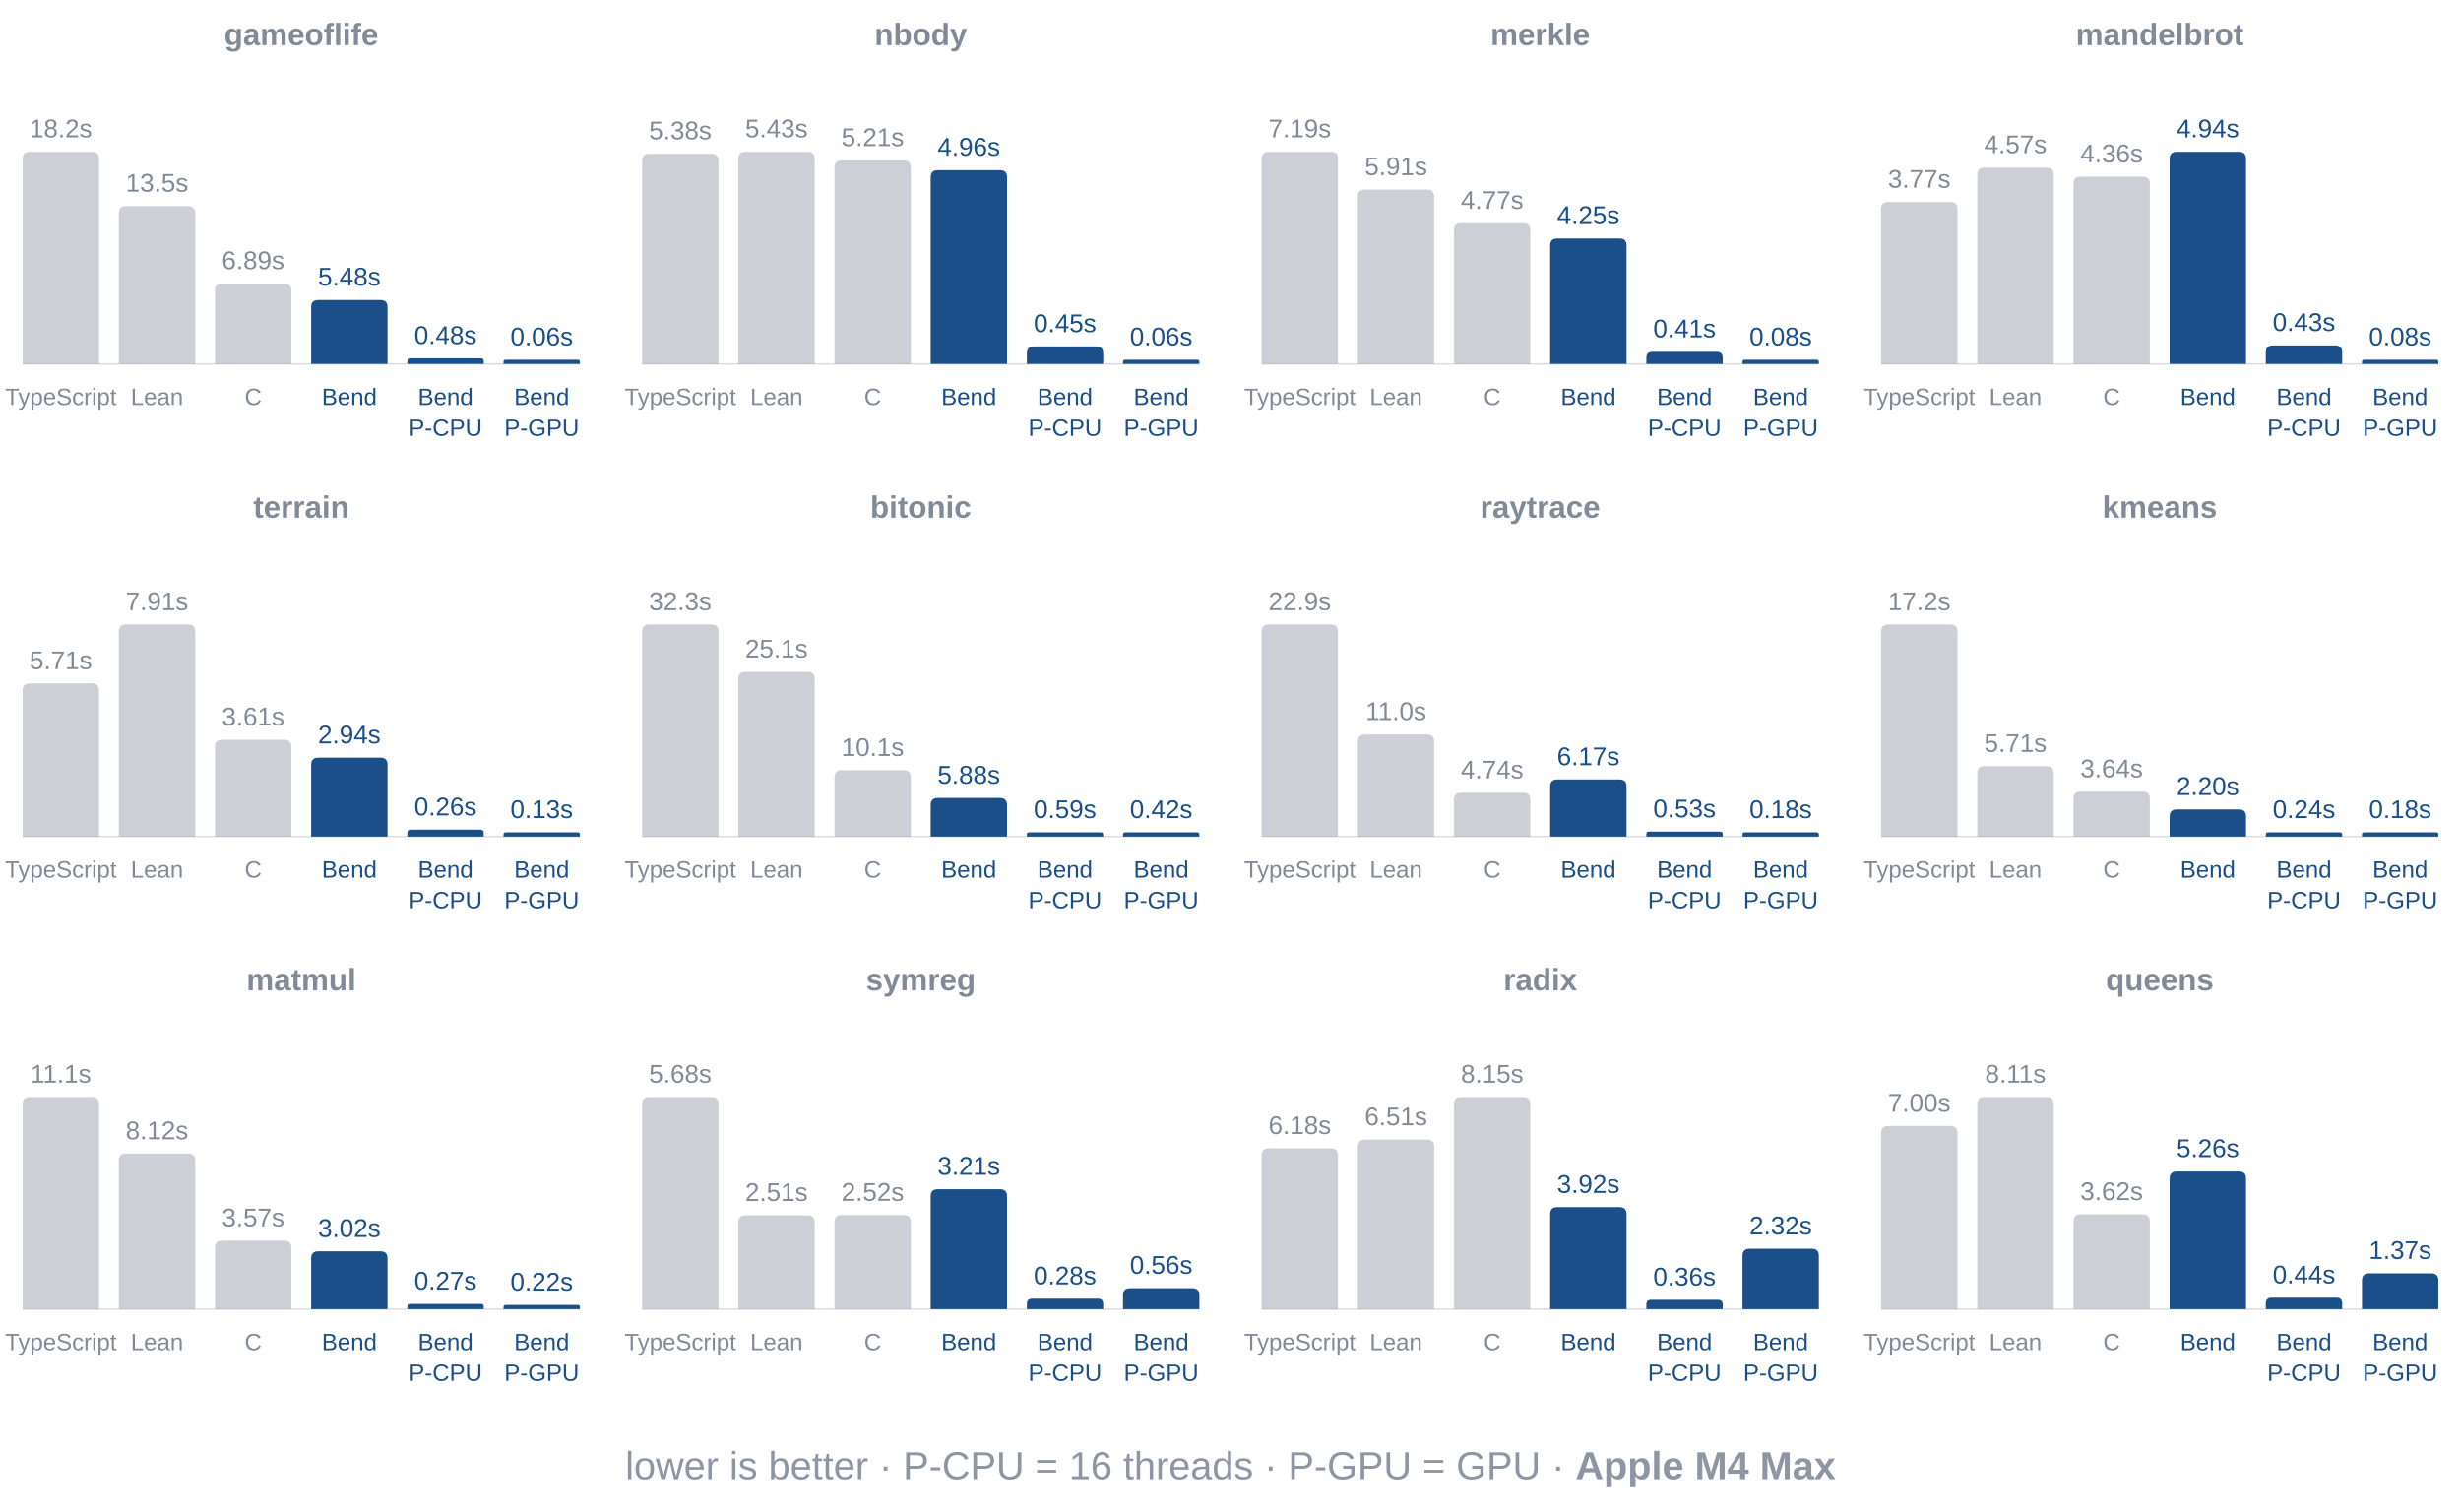
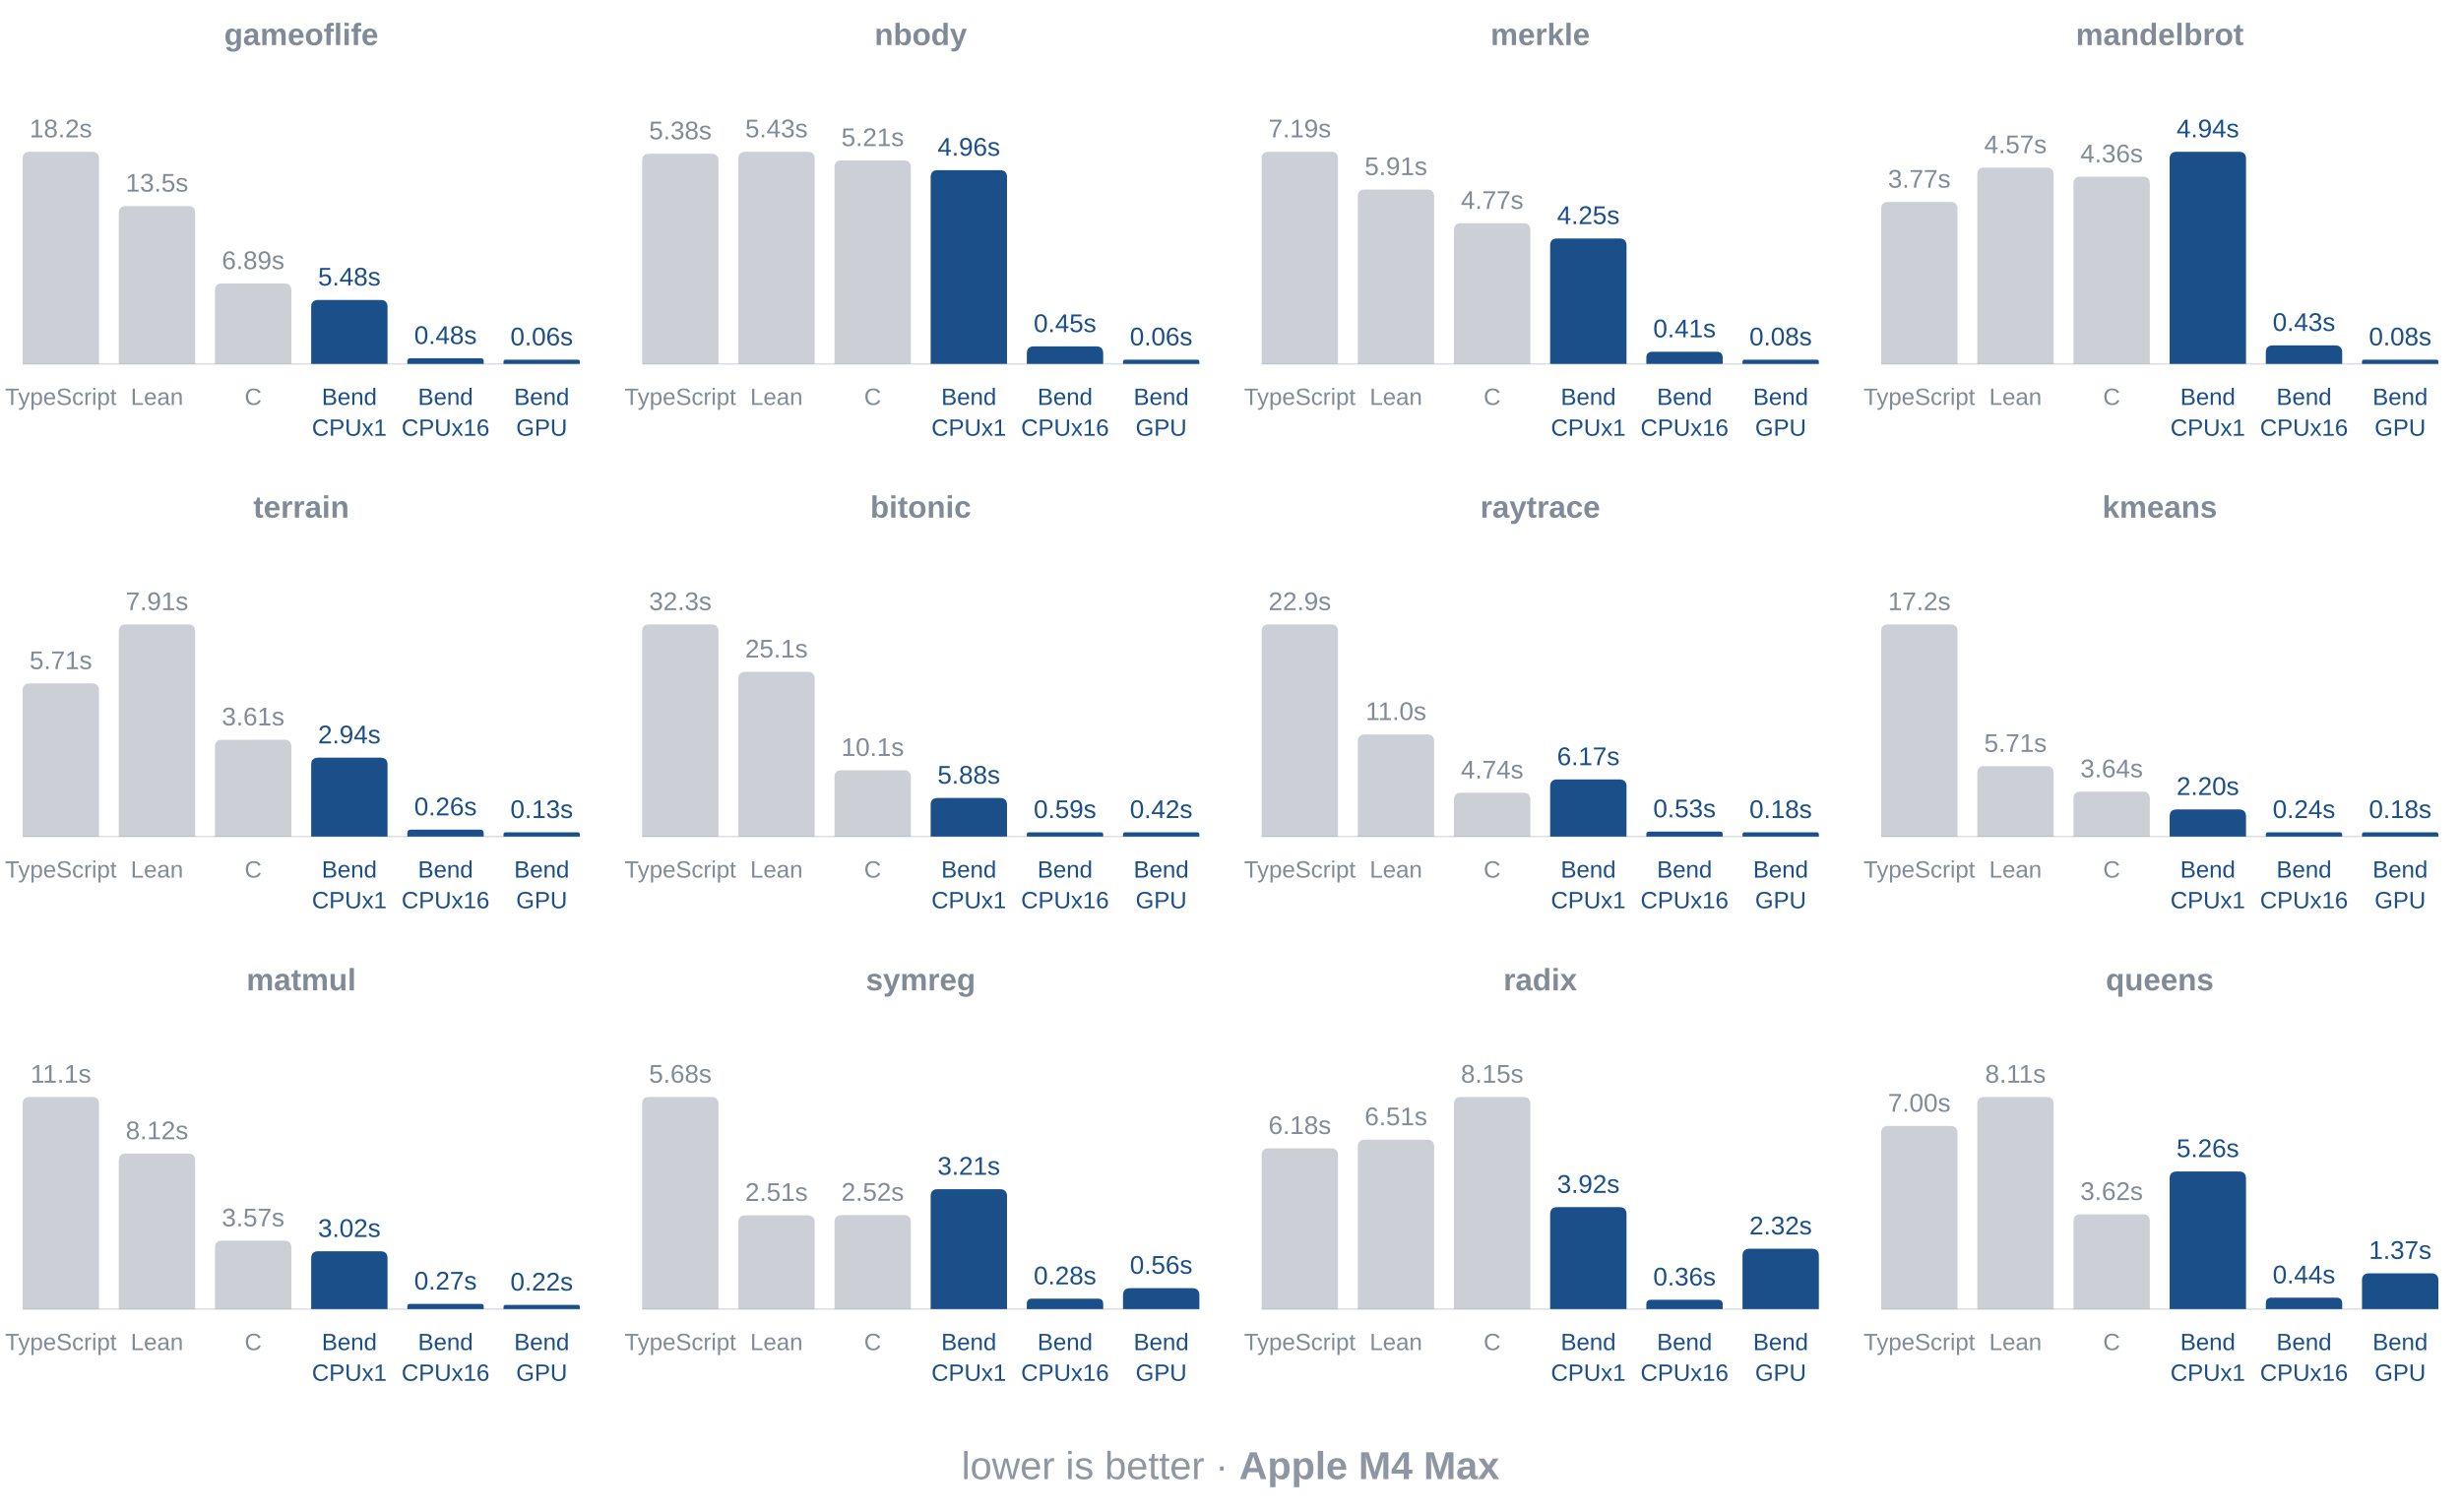
<svg xmlns="http://www.w3.org/2000/svg" width="1740" height="1069" viewBox="0 0 1740 1069">
  <style>
  text { font-family: -apple-system, 'Helvetica Neue', Arial, sans-serif; fill: #818b98; }
  .title { font-size: 21.8px; font-weight: 600; }
  .value { font-size: 18.1px; }
  .name  { font-size: 16.7px; }
  .note  { font-size: 27.6px; opacity: 0.9; }
</style>
  <text x="213" y="31.9" text-anchor="middle" class="title">gameoflife</text>
  <line x1="16" y1="257.3" x2="410" y2="257.3" stroke="#818b98" stroke-opacity="0.3" />
  <path d="M 16 257.3 L 16 112.3 Q 16 107.3 21 107.3 L 65 107.3 Q 70 107.3 70 112.3 L 70 257.3 Z" fill="#818b98" fill-opacity="0.4" />
  <text x="43" y="97.1" text-anchor="middle" class="value">18.2s</text>
  <text x="43" y="286.3" text-anchor="middle" class="name">TypeScript</text>
  <path d="M 84 257.3 L 84 150.7 Q 84 145.7 89 145.7 L 133 145.7 Q 138 145.7 138 150.7 L 138 257.3 Z" fill="#818b98" fill-opacity="0.4" />
  <text x="111" y="135.5" text-anchor="middle" class="value">13.5s</text>
  <text x="111" y="286.3" text-anchor="middle" class="name">Lean</text>
  <path d="M 152 257.3 L 152 205.4 Q 152 200.4 157 200.4 L 201 200.4 Q 206 200.4 206 205.4 L 206 257.3 Z" fill="#818b98" fill-opacity="0.4" />
  <text x="179" y="190.3" text-anchor="middle" class="value">6.89s</text>
  <text x="179" y="286.3" text-anchor="middle" class="name">C</text>
  <path d="M 220 257.3 L 220 217.1 Q 220 212.1 225 212.1 L 269 212.1 Q 274 212.1 274 217.1 L 274 257.3 Z" fill="#1a4f8a" />
  <text x="247" y="201.9" text-anchor="middle" class="value" style="fill: #1a4f8a">5.48s</text>
  <text x="247" y="286.3" text-anchor="middle" class="name" style="fill: #1a4f8a">Bend</text>
+   <text x="247" y="308.1" text-anchor="middle" class="name" style="fill: #1a4f8a">CPUx1</text>
  <path d="M 288 257.3 L 288 255.3 Q 288 253.3 290 253.3 L 340 253.3 Q 342 253.3 342 255.3 L 342 257.3 Z" fill="#1a4f8a" />
  <text x="315" y="243.2" text-anchor="middle" class="value" style="fill: #1a4f8a">0.48s</text>
  <text x="315" y="286.3" text-anchor="middle" class="name" style="fill: #1a4f8a">Bend</text>
-   <text x="315" y="308.1" text-anchor="middle" class="name" style="fill: #1a4f8a">P-CPU</text>
+   <text x="315" y="308.1" text-anchor="middle" class="name" style="fill: #1a4f8a">CPUx16</text>
  <path d="M 356 257.3 L 356 255.8 Q 356 254.3 357.5 254.3 L 408.5 254.3 Q 410 254.3 410 255.8 L 410 257.3 Z" fill="#1a4f8a" />
  <text x="383" y="244.2" text-anchor="middle" class="value" style="fill: #1a4f8a">0.06s</text>
  <text x="383" y="286.3" text-anchor="middle" class="name" style="fill: #1a4f8a">Bend</text>
-   <text x="383" y="308.1" text-anchor="middle" class="name" style="fill: #1a4f8a">P-GPU</text>
+   <text x="383" y="308.1" text-anchor="middle" class="name" style="fill: #1a4f8a">GPU</text>
  <text x="651" y="31.9" text-anchor="middle" class="title">nbody</text>
  <line x1="454" y1="257.3" x2="848" y2="257.3" stroke="#818b98" stroke-opacity="0.3" />
  <path d="M 454 257.3 L 454 113.7 Q 454 108.7 459 108.7 L 503 108.7 Q 508 108.7 508 113.7 L 508 257.3 Z" fill="#818b98" fill-opacity="0.4" />
  <text x="481" y="98.5" text-anchor="middle" class="value">5.38s</text>
  <text x="481" y="286.3" text-anchor="middle" class="name">TypeScript</text>
  <path d="M 522 257.3 L 522 112.3 Q 522 107.3 527 107.3 L 571 107.3 Q 576 107.3 576 112.3 L 576 257.3 Z" fill="#818b98" fill-opacity="0.4" />
  <text x="549" y="97.1" text-anchor="middle" class="value">5.43s</text>
  <text x="549" y="286.3" text-anchor="middle" class="name">Lean</text>
  <path d="M 590 257.3 L 590 118.4 Q 590 113.4 595 113.4 L 639 113.4 Q 644 113.4 644 118.4 L 644 257.3 Z" fill="#818b98" fill-opacity="0.4" />
  <text x="617" y="103.3" text-anchor="middle" class="value">5.21s</text>
  <text x="617" y="286.3" text-anchor="middle" class="name">C</text>
  <path d="M 658 257.3 L 658 125.3 Q 658 120.3 663 120.3 L 707 120.3 Q 712 120.3 712 125.3 L 712 257.3 Z" fill="#1a4f8a" />
  <text x="685" y="110.1" text-anchor="middle" class="value" style="fill: #1a4f8a">4.96s</text>
  <text x="685" y="286.3" text-anchor="middle" class="name" style="fill: #1a4f8a">Bend</text>
+   <text x="685" y="308.1" text-anchor="middle" class="name" style="fill: #1a4f8a">CPUx1</text>
  <path d="M 726 257.3 L 726 249.9 Q 726 244.9 731 244.9 L 775 244.9 Q 780 244.9 780 249.9 L 780 257.3 Z" fill="#1a4f8a" />
  <text x="753" y="234.8" text-anchor="middle" class="value" style="fill: #1a4f8a">0.45s</text>
  <text x="753" y="286.3" text-anchor="middle" class="name" style="fill: #1a4f8a">Bend</text>
-   <text x="753" y="308.1" text-anchor="middle" class="name" style="fill: #1a4f8a">P-CPU</text>
+   <text x="753" y="308.1" text-anchor="middle" class="name" style="fill: #1a4f8a">CPUx16</text>
  <path d="M 794 257.3 L 794 255.8 Q 794 254.3 795.5 254.3 L 846.5 254.3 Q 848 254.3 848 255.8 L 848 257.3 Z" fill="#1a4f8a" />
  <text x="821" y="244.2" text-anchor="middle" class="value" style="fill: #1a4f8a">0.06s</text>
  <text x="821" y="286.3" text-anchor="middle" class="name" style="fill: #1a4f8a">Bend</text>
-   <text x="821" y="308.1" text-anchor="middle" class="name" style="fill: #1a4f8a">P-GPU</text>
+   <text x="821" y="308.1" text-anchor="middle" class="name" style="fill: #1a4f8a">GPU</text>
  <text x="1089" y="31.9" text-anchor="middle" class="title">merkle</text>
  <line x1="892" y1="257.3" x2="1286" y2="257.3" stroke="#818b98" stroke-opacity="0.3" />
  <path d="M 892 257.3 L 892 112.3 Q 892 107.3 897 107.3 L 941 107.3 Q 946 107.3 946 112.3 L 946 257.3 Z" fill="#818b98" fill-opacity="0.4" />
  <text x="919" y="97.1" text-anchor="middle" class="value">7.19s</text>
  <text x="919" y="286.3" text-anchor="middle" class="name">TypeScript</text>
  <path d="M 960 257.3 L 960 139 Q 960 134 965 134 L 1009 134 Q 1014 134 1014 139 L 1014 257.3 Z" fill="#818b98" fill-opacity="0.4" />
  <text x="987" y="123.8" text-anchor="middle" class="value">5.91s</text>
  <text x="987" y="286.3" text-anchor="middle" class="name">Lean</text>
  <path d="M 1028 257.3 L 1028 162.8 Q 1028 157.8 1033 157.8 L 1077 157.8 Q 1082 157.8 1082 162.8 L 1082 257.3 Z" fill="#818b98" fill-opacity="0.4" />
  <text x="1055" y="147.7" text-anchor="middle" class="value">4.77s</text>
  <text x="1055" y="286.3" text-anchor="middle" class="name">C</text>
  <path d="M 1096 257.3 L 1096 173.6 Q 1096 168.6 1101 168.6 L 1145 168.6 Q 1150 168.6 1150 173.6 L 1150 257.3 Z" fill="#1a4f8a" />
  <text x="1123" y="158.4" text-anchor="middle" class="value" style="fill: #1a4f8a">4.25s</text>
  <text x="1123" y="286.3" text-anchor="middle" class="name" style="fill: #1a4f8a">Bend</text>
+   <text x="1123" y="308.1" text-anchor="middle" class="name" style="fill: #1a4f8a">CPUx1</text>
  <path d="M 1164 257.3 L 1164 253 Q 1164 248.7 1168.3 248.7 L 1213.7 248.7 Q 1218 248.7 1218 253 L 1218 257.3 Z" fill="#1a4f8a" />
  <text x="1191" y="238.5" text-anchor="middle" class="value" style="fill: #1a4f8a">0.41s</text>
  <text x="1191" y="286.3" text-anchor="middle" class="name" style="fill: #1a4f8a">Bend</text>
-   <text x="1191" y="308.1" text-anchor="middle" class="name" style="fill: #1a4f8a">P-CPU</text>
+   <text x="1191" y="308.1" text-anchor="middle" class="name" style="fill: #1a4f8a">CPUx16</text>
  <path d="M 1232 257.3 L 1232 255.8 Q 1232 254.3 1233.5 254.3 L 1284.5 254.3 Q 1286 254.3 1286 255.8 L 1286 257.3 Z" fill="#1a4f8a" />
  <text x="1259" y="244.2" text-anchor="middle" class="value" style="fill: #1a4f8a">0.08s</text>
  <text x="1259" y="286.3" text-anchor="middle" class="name" style="fill: #1a4f8a">Bend</text>
-   <text x="1259" y="308.1" text-anchor="middle" class="name" style="fill: #1a4f8a">P-GPU</text>
+   <text x="1259" y="308.1" text-anchor="middle" class="name" style="fill: #1a4f8a">GPU</text>
  <text x="1527" y="31.9" text-anchor="middle" class="title">mandelbrot</text>
  <line x1="1330" y1="257.3" x2="1724" y2="257.3" stroke="#818b98" stroke-opacity="0.3" />
  <path d="M 1330 257.3 L 1330 147.8 Q 1330 142.8 1335 142.8 L 1379 142.8 Q 1384 142.8 1384 147.8 L 1384 257.3 Z" fill="#818b98" fill-opacity="0.4" />
  <text x="1357" y="132.7" text-anchor="middle" class="value">3.77s</text>
  <text x="1357" y="286.3" text-anchor="middle" class="name">TypeScript</text>
  <path d="M 1398 257.3 L 1398 123.5 Q 1398 118.5 1403 118.5 L 1447 118.5 Q 1452 118.5 1452 123.5 L 1452 257.3 Z" fill="#818b98" fill-opacity="0.4" />
  <text x="1425" y="108.3" text-anchor="middle" class="value">4.57s</text>
  <text x="1425" y="286.3" text-anchor="middle" class="name">Lean</text>
  <path d="M 1466 257.3 L 1466 129.9 Q 1466 124.9 1471 124.9 L 1515 124.9 Q 1520 124.9 1520 129.9 L 1520 257.3 Z" fill="#818b98" fill-opacity="0.4" />
  <text x="1493" y="114.8" text-anchor="middle" class="value">4.36s</text>
  <text x="1493" y="286.3" text-anchor="middle" class="name">C</text>
  <path d="M 1534 257.3 L 1534 112.3 Q 1534 107.3 1539 107.3 L 1583 107.3 Q 1588 107.3 1588 112.3 L 1588 257.3 Z" fill="#1a4f8a" />
  <text x="1561" y="97.1" text-anchor="middle" class="value" style="fill: #1a4f8a">4.94s</text>
  <text x="1561" y="286.3" text-anchor="middle" class="name" style="fill: #1a4f8a">Bend</text>
+   <text x="1561" y="308.1" text-anchor="middle" class="name" style="fill: #1a4f8a">CPUx1</text>
  <path d="M 1602 257.3 L 1602 249.2 Q 1602 244.2 1607 244.2 L 1651 244.2 Q 1656 244.2 1656 249.2 L 1656 257.3 Z" fill="#1a4f8a" />
  <text x="1629" y="234.0" text-anchor="middle" class="value" style="fill: #1a4f8a">0.43s</text>
  <text x="1629" y="286.3" text-anchor="middle" class="name" style="fill: #1a4f8a">Bend</text>
-   <text x="1629" y="308.1" text-anchor="middle" class="name" style="fill: #1a4f8a">P-CPU</text>
+   <text x="1629" y="308.1" text-anchor="middle" class="name" style="fill: #1a4f8a">CPUx16</text>
  <path d="M 1670 257.3 L 1670 255.8 Q 1670 254.3 1671.5 254.3 L 1722.5 254.3 Q 1724 254.3 1724 255.8 L 1724 257.3 Z" fill="#1a4f8a" />
  <text x="1697" y="244.2" text-anchor="middle" class="value" style="fill: #1a4f8a">0.08s</text>
  <text x="1697" y="286.3" text-anchor="middle" class="name" style="fill: #1a4f8a">Bend</text>
-   <text x="1697" y="308.1" text-anchor="middle" class="name" style="fill: #1a4f8a">P-GPU</text>
+   <text x="1697" y="308.1" text-anchor="middle" class="name" style="fill: #1a4f8a">GPU</text>
  <text x="213" y="366.0" text-anchor="middle" class="title">terrain</text>
  <line x1="16" y1="591.45" x2="410" y2="591.45" stroke="#818b98" stroke-opacity="0.3" />
  <path d="M 16 591.5 L 16 488.2 Q 16 483.2 21 483.2 L 65 483.2 Q 70 483.2 70 488.2 L 70 591.5 Z" fill="#818b98" fill-opacity="0.4" />
  <text x="43" y="473.1" text-anchor="middle" class="value">5.71s</text>
  <text x="43" y="620.5" text-anchor="middle" class="name">TypeScript</text>
  <path d="M 84 591.5 L 84 446.5 Q 84 441.5 89 441.5 L 133 441.5 Q 138 441.5 138 446.5 L 138 591.5 Z" fill="#818b98" fill-opacity="0.4" />
  <text x="111" y="431.4" text-anchor="middle" class="value">7.91s</text>
  <text x="111" y="620.5" text-anchor="middle" class="name">Lean</text>
  <path d="M 152 591.5 L 152 528 Q 152 523 157 523 L 201 523 Q 206 523 206 528 L 206 591.5 Z" fill="#818b98" fill-opacity="0.4" />
  <text x="179" y="512.9" text-anchor="middle" class="value">3.61s</text>
  <text x="179" y="620.5" text-anchor="middle" class="name">C</text>
  <path d="M 220 591.5 L 220 540.7 Q 220 535.7 225 535.7 L 269 535.7 Q 274 535.7 274 540.7 L 274 591.5 Z" fill="#1a4f8a" />
  <text x="247" y="525.6" text-anchor="middle" class="value" style="fill: #1a4f8a">2.94s</text>
  <text x="247" y="620.5" text-anchor="middle" class="name" style="fill: #1a4f8a">Bend</text>
+   <text x="247" y="642.2" text-anchor="middle" class="name" style="fill: #1a4f8a">CPUx1</text>
  <path d="M 288 591.5 L 288 589.05 Q 288 586.6 290.45 586.6 L 339.55 586.6 Q 342 586.6 342 589.05 L 342 591.5 Z" fill="#1a4f8a" />
  <text x="315" y="576.5" text-anchor="middle" class="value" style="fill: #1a4f8a">0.26s</text>
  <text x="315" y="620.5" text-anchor="middle" class="name" style="fill: #1a4f8a">Bend</text>
-   <text x="315" y="642.2" text-anchor="middle" class="name" style="fill: #1a4f8a">P-CPU</text>
+   <text x="315" y="642.2" text-anchor="middle" class="name" style="fill: #1a4f8a">CPUx16</text>
  <path d="M 356 591.5 L 356 590 Q 356 588.5 357.5 588.5 L 408.5 588.5 Q 410 588.5 410 590 L 410 591.5 Z" fill="#1a4f8a" />
  <text x="383" y="578.4" text-anchor="middle" class="value" style="fill: #1a4f8a">0.13s</text>
  <text x="383" y="620.5" text-anchor="middle" class="name" style="fill: #1a4f8a">Bend</text>
-   <text x="383" y="642.2" text-anchor="middle" class="name" style="fill: #1a4f8a">P-GPU</text>
+   <text x="383" y="642.2" text-anchor="middle" class="name" style="fill: #1a4f8a">GPU</text>
  <text x="651" y="366.0" text-anchor="middle" class="title">bitonic</text>
  <line x1="454" y1="591.45" x2="848" y2="591.45" stroke="#818b98" stroke-opacity="0.3" />
  <path d="M 454 591.5 L 454 446.5 Q 454 441.5 459 441.5 L 503 441.5 Q 508 441.5 508 446.5 L 508 591.5 Z" fill="#818b98" fill-opacity="0.4" />
  <text x="481" y="431.4" text-anchor="middle" class="value">32.3s</text>
  <text x="481" y="620.5" text-anchor="middle" class="name">TypeScript</text>
  <path d="M 522 591.5 L 522 480 Q 522 475 527 475 L 571 475 Q 576 475 576 480 L 576 591.5 Z" fill="#818b98" fill-opacity="0.4" />
  <text x="549" y="464.9" text-anchor="middle" class="value">25.1s</text>
  <text x="549" y="620.5" text-anchor="middle" class="name">Lean</text>
  <path d="M 590 591.5 L 590 549.6 Q 590 544.6 595 544.6 L 639 544.6 Q 644 544.6 644 549.6 L 644 591.5 Z" fill="#818b98" fill-opacity="0.4" />
  <text x="617" y="534.5" text-anchor="middle" class="value">10.1s</text>
  <text x="617" y="620.5" text-anchor="middle" class="name">C</text>
  <path d="M 658 591.5 L 658 569.2 Q 658 564.2 663 564.2 L 707 564.2 Q 712 564.2 712 569.2 L 712 591.5 Z" fill="#1a4f8a" />
  <text x="685" y="554.1" text-anchor="middle" class="value" style="fill: #1a4f8a">5.88s</text>
  <text x="685" y="620.5" text-anchor="middle" class="name" style="fill: #1a4f8a">Bend</text>
+   <text x="685" y="642.2" text-anchor="middle" class="name" style="fill: #1a4f8a">CPUx1</text>
  <path d="M 726 591.5 L 726 590 Q 726 588.5 727.5 588.5 L 778.5 588.5 Q 780 588.5 780 590 L 780 591.5 Z" fill="#1a4f8a" />
  <text x="753" y="578.4" text-anchor="middle" class="value" style="fill: #1a4f8a">0.59s</text>
  <text x="753" y="620.5" text-anchor="middle" class="name" style="fill: #1a4f8a">Bend</text>
-   <text x="753" y="642.2" text-anchor="middle" class="name" style="fill: #1a4f8a">P-CPU</text>
+   <text x="753" y="642.2" text-anchor="middle" class="name" style="fill: #1a4f8a">CPUx16</text>
  <path d="M 794 591.5 L 794 590 Q 794 588.5 795.5 588.5 L 846.5 588.5 Q 848 588.5 848 590 L 848 591.5 Z" fill="#1a4f8a" />
  <text x="821" y="578.4" text-anchor="middle" class="value" style="fill: #1a4f8a">0.42s</text>
  <text x="821" y="620.5" text-anchor="middle" class="name" style="fill: #1a4f8a">Bend</text>
-   <text x="821" y="642.2" text-anchor="middle" class="name" style="fill: #1a4f8a">P-GPU</text>
+   <text x="821" y="642.2" text-anchor="middle" class="name" style="fill: #1a4f8a">GPU</text>
  <text x="1089" y="366.0" text-anchor="middle" class="title">raytrace</text>
  <line x1="892" y1="591.45" x2="1286" y2="591.45" stroke="#818b98" stroke-opacity="0.3" />
  <path d="M 892 591.5 L 892 446.5 Q 892 441.5 897 441.5 L 941 441.5 Q 946 441.5 946 446.5 L 946 591.5 Z" fill="#818b98" fill-opacity="0.4" />
  <text x="919" y="431.4" text-anchor="middle" class="value">22.9s</text>
  <text x="919" y="620.5" text-anchor="middle" class="name">TypeScript</text>
  <path d="M 960 591.5 L 960 524.3 Q 960 519.3 965 519.3 L 1009 519.3 Q 1014 519.3 1014 524.3 L 1014 591.5 Z" fill="#818b98" fill-opacity="0.4" />
  <text x="987" y="509.1" text-anchor="middle" class="value">11.0s</text>
  <text x="987" y="620.5" text-anchor="middle" class="name">Lean</text>
  <path d="M 1028 591.5 L 1028 565.5 Q 1028 560.5 1033 560.5 L 1077 560.5 Q 1082 560.5 1082 565.5 L 1082 591.5 Z" fill="#818b98" fill-opacity="0.4" />
  <text x="1055" y="550.4" text-anchor="middle" class="value">4.74s</text>
  <text x="1055" y="620.5" text-anchor="middle" class="name">C</text>
  <path d="M 1096 591.5 L 1096 556.1 Q 1096 551.1 1101 551.1 L 1145 551.1 Q 1150 551.1 1150 556.1 L 1150 591.5 Z" fill="#1a4f8a" />
  <text x="1123" y="541.0" text-anchor="middle" class="value" style="fill: #1a4f8a">6.17s</text>
  <text x="1123" y="620.5" text-anchor="middle" class="name" style="fill: #1a4f8a">Bend</text>
+   <text x="1123" y="642.2" text-anchor="middle" class="name" style="fill: #1a4f8a">CPUx1</text>
  <path d="M 1164 591.5 L 1164 589.75 Q 1164 588 1165.75 588 L 1216.25 588 Q 1218 588 1218 589.75 L 1218 591.5 Z" fill="#1a4f8a" />
  <text x="1191" y="577.9" text-anchor="middle" class="value" style="fill: #1a4f8a">0.53s</text>
  <text x="1191" y="620.5" text-anchor="middle" class="name" style="fill: #1a4f8a">Bend</text>
-   <text x="1191" y="642.2" text-anchor="middle" class="name" style="fill: #1a4f8a">P-CPU</text>
+   <text x="1191" y="642.2" text-anchor="middle" class="name" style="fill: #1a4f8a">CPUx16</text>
  <path d="M 1232 591.5 L 1232 590 Q 1232 588.5 1233.5 588.5 L 1284.5 588.5 Q 1286 588.5 1286 590 L 1286 591.5 Z" fill="#1a4f8a" />
  <text x="1259" y="578.4" text-anchor="middle" class="value" style="fill: #1a4f8a">0.18s</text>
  <text x="1259" y="620.5" text-anchor="middle" class="name" style="fill: #1a4f8a">Bend</text>
-   <text x="1259" y="642.2" text-anchor="middle" class="name" style="fill: #1a4f8a">P-GPU</text>
+   <text x="1259" y="642.2" text-anchor="middle" class="name" style="fill: #1a4f8a">GPU</text>
  <text x="1527" y="366.0" text-anchor="middle" class="title">kmeans</text>
  <line x1="1330" y1="591.45" x2="1724" y2="591.45" stroke="#818b98" stroke-opacity="0.3" />
  <path d="M 1330 591.5 L 1330 446.5 Q 1330 441.5 1335 441.5 L 1379 441.5 Q 1384 441.5 1384 446.5 L 1384 591.5 Z" fill="#818b98" fill-opacity="0.4" />
  <text x="1357" y="431.4" text-anchor="middle" class="value">17.2s</text>
  <text x="1357" y="620.5" text-anchor="middle" class="name">TypeScript</text>
  <path d="M 1398 591.5 L 1398 546.7 Q 1398 541.7 1403 541.7 L 1447 541.7 Q 1452 541.7 1452 546.7 L 1452 591.5 Z" fill="#818b98" fill-opacity="0.4" />
  <text x="1425" y="531.6" text-anchor="middle" class="value">5.71s</text>
  <text x="1425" y="620.5" text-anchor="middle" class="name">Lean</text>
  <path d="M 1466 591.5 L 1466 564.7 Q 1466 559.7 1471 559.7 L 1515 559.7 Q 1520 559.7 1520 564.7 L 1520 591.5 Z" fill="#818b98" fill-opacity="0.4" />
  <text x="1493" y="549.6" text-anchor="middle" class="value">3.64s</text>
  <text x="1493" y="620.5" text-anchor="middle" class="name">C</text>
  <path d="M 1534 591.5 L 1534 577.3 Q 1534 572.3 1539 572.3 L 1583 572.3 Q 1588 572.3 1588 577.3 L 1588 591.5 Z" fill="#1a4f8a" />
  <text x="1561" y="562.1" text-anchor="middle" class="value" style="fill: #1a4f8a">2.20s</text>
  <text x="1561" y="620.5" text-anchor="middle" class="name" style="fill: #1a4f8a">Bend</text>
+   <text x="1561" y="642.2" text-anchor="middle" class="name" style="fill: #1a4f8a">CPUx1</text>
  <path d="M 1602 591.5 L 1602 590 Q 1602 588.5 1603.5 588.5 L 1654.5 588.5 Q 1656 588.5 1656 590 L 1656 591.5 Z" fill="#1a4f8a" />
  <text x="1629" y="578.4" text-anchor="middle" class="value" style="fill: #1a4f8a">0.24s</text>
  <text x="1629" y="620.5" text-anchor="middle" class="name" style="fill: #1a4f8a">Bend</text>
-   <text x="1629" y="642.2" text-anchor="middle" class="name" style="fill: #1a4f8a">P-CPU</text>
+   <text x="1629" y="642.2" text-anchor="middle" class="name" style="fill: #1a4f8a">CPUx16</text>
  <path d="M 1670 591.5 L 1670 590 Q 1670 588.5 1671.5 588.5 L 1722.5 588.5 Q 1724 588.5 1724 590 L 1724 591.5 Z" fill="#1a4f8a" />
  <text x="1697" y="578.4" text-anchor="middle" class="value" style="fill: #1a4f8a">0.18s</text>
  <text x="1697" y="620.5" text-anchor="middle" class="name" style="fill: #1a4f8a">Bend</text>
-   <text x="1697" y="642.2" text-anchor="middle" class="name" style="fill: #1a4f8a">P-GPU</text>
+   <text x="1697" y="642.2" text-anchor="middle" class="name" style="fill: #1a4f8a">GPU</text>
  <text x="213" y="700.2" text-anchor="middle" class="title">matmul</text>
  <line x1="16" y1="925.6" x2="410" y2="925.6" stroke="#818b98" stroke-opacity="0.3" />
  <path d="M 16 925.6 L 16 780.6 Q 16 775.6 21 775.6 L 65 775.6 Q 70 775.6 70 780.6 L 70 925.6 Z" fill="#818b98" fill-opacity="0.4" />
  <text x="43" y="765.5" text-anchor="middle" class="value">11.1s</text>
  <text x="43" y="954.6" text-anchor="middle" class="name">TypeScript</text>
  <path d="M 84 925.6 L 84 820.6 Q 84 815.6 89 815.6 L 133 815.6 Q 138 815.6 138 820.6 L 138 925.6 Z" fill="#818b98" fill-opacity="0.4" />
  <text x="111" y="805.5" text-anchor="middle" class="value">8.12s</text>
  <text x="111" y="954.6" text-anchor="middle" class="name">Lean</text>
  <path d="M 152 925.6 L 152 882.2 Q 152 877.2 157 877.2 L 201 877.2 Q 206 877.2 206 882.2 L 206 925.6 Z" fill="#818b98" fill-opacity="0.4" />
  <text x="179" y="867.1" text-anchor="middle" class="value">3.57s</text>
  <text x="179" y="954.6" text-anchor="middle" class="name">C</text>
  <path d="M 220 925.6 L 220 889.7 Q 220 884.7 225 884.7 L 269 884.7 Q 274 884.7 274 889.7 L 274 925.6 Z" fill="#1a4f8a" />
  <text x="247" y="874.6" text-anchor="middle" class="value" style="fill: #1a4f8a">3.02s</text>
  <text x="247" y="954.6" text-anchor="middle" class="name" style="fill: #1a4f8a">Bend</text>
+   <text x="247" y="976.3" text-anchor="middle" class="name" style="fill: #1a4f8a">CPUx1</text>
  <path d="M 288 925.6 L 288 923.75 Q 288 921.9 289.85 921.9 L 340.15 921.9 Q 342 921.9 342 923.75 L 342 925.6 Z" fill="#1a4f8a" />
  <text x="315" y="911.8" text-anchor="middle" class="value" style="fill: #1a4f8a">0.27s</text>
  <text x="315" y="954.6" text-anchor="middle" class="name" style="fill: #1a4f8a">Bend</text>
-   <text x="315" y="976.3" text-anchor="middle" class="name" style="fill: #1a4f8a">P-CPU</text>
+   <text x="315" y="976.3" text-anchor="middle" class="name" style="fill: #1a4f8a">CPUx16</text>
  <path d="M 356 925.6 L 356 924.1 Q 356 922.6 357.5 922.6 L 408.5 922.6 Q 410 922.6 410 924.1 L 410 925.6 Z" fill="#1a4f8a" />
  <text x="383" y="912.5" text-anchor="middle" class="value" style="fill: #1a4f8a">0.22s</text>
  <text x="383" y="954.6" text-anchor="middle" class="name" style="fill: #1a4f8a">Bend</text>
-   <text x="383" y="976.3" text-anchor="middle" class="name" style="fill: #1a4f8a">P-GPU</text>
+   <text x="383" y="976.3" text-anchor="middle" class="name" style="fill: #1a4f8a">GPU</text>
  <text x="651" y="700.2" text-anchor="middle" class="title">symreg</text>
  <line x1="454" y1="925.6" x2="848" y2="925.6" stroke="#818b98" stroke-opacity="0.3" />
  <path d="M 454 925.6 L 454 780.6 Q 454 775.6 459 775.6 L 503 775.6 Q 508 775.6 508 780.6 L 508 925.6 Z" fill="#818b98" fill-opacity="0.4" />
  <text x="481" y="765.5" text-anchor="middle" class="value">5.68s</text>
  <text x="481" y="954.6" text-anchor="middle" class="name">TypeScript</text>
  <path d="M 522 925.6 L 522 864.3 Q 522 859.3 527 859.3 L 571 859.3 Q 576 859.3 576 864.3 L 576 925.6 Z" fill="#818b98" fill-opacity="0.4" />
  <text x="549" y="849.1" text-anchor="middle" class="value">2.51s</text>
  <text x="549" y="954.6" text-anchor="middle" class="name">Lean</text>
  <path d="M 590 925.6 L 590 864.1 Q 590 859.1 595 859.1 L 639 859.1 Q 644 859.1 644 864.1 L 644 925.6 Z" fill="#818b98" fill-opacity="0.4" />
  <text x="617" y="849.0" text-anchor="middle" class="value">2.52s</text>
  <text x="617" y="954.6" text-anchor="middle" class="name">C</text>
  <path d="M 658 925.6 L 658 845.8 Q 658 840.8 663 840.8 L 707 840.8 Q 712 840.8 712 845.8 L 712 925.6 Z" fill="#1a4f8a" />
  <text x="685" y="830.6" text-anchor="middle" class="value" style="fill: #1a4f8a">3.21s</text>
  <text x="685" y="954.6" text-anchor="middle" class="name" style="fill: #1a4f8a">Bend</text>
+   <text x="685" y="976.3" text-anchor="middle" class="name" style="fill: #1a4f8a">CPUx1</text>
  <path d="M 726 925.6 L 726 921.9 Q 726 918.2 729.7 918.2 L 776.3 918.2 Q 780 918.2 780 921.9 L 780 925.6 Z" fill="#1a4f8a" />
  <text x="753" y="908.1" text-anchor="middle" class="value" style="fill: #1a4f8a">0.28s</text>
  <text x="753" y="954.6" text-anchor="middle" class="name" style="fill: #1a4f8a">Bend</text>
-   <text x="753" y="976.3" text-anchor="middle" class="name" style="fill: #1a4f8a">P-CPU</text>
+   <text x="753" y="976.3" text-anchor="middle" class="name" style="fill: #1a4f8a">CPUx16</text>
  <path d="M 794 925.6 L 794 915.8 Q 794 910.8 799 910.8 L 843 910.8 Q 848 910.8 848 915.8 L 848 925.6 Z" fill="#1a4f8a" />
  <text x="821" y="900.6" text-anchor="middle" class="value" style="fill: #1a4f8a">0.56s</text>
  <text x="821" y="954.6" text-anchor="middle" class="name" style="fill: #1a4f8a">Bend</text>
-   <text x="821" y="976.3" text-anchor="middle" class="name" style="fill: #1a4f8a">P-GPU</text>
+   <text x="821" y="976.3" text-anchor="middle" class="name" style="fill: #1a4f8a">GPU</text>
  <text x="1089" y="700.2" text-anchor="middle" class="title">radix</text>
  <line x1="892" y1="925.6" x2="1286" y2="925.6" stroke="#818b98" stroke-opacity="0.3" />
  <path d="M 892 925.6 L 892 816.9 Q 892 811.9 897 811.9 L 941 811.9 Q 946 811.9 946 816.9 L 946 925.6 Z" fill="#818b98" fill-opacity="0.4" />
  <text x="919" y="801.8" text-anchor="middle" class="value">6.18s</text>
  <text x="919" y="954.6" text-anchor="middle" class="name">TypeScript</text>
  <path d="M 960 925.6 L 960 810.8 Q 960 805.8 965 805.8 L 1009 805.8 Q 1014 805.8 1014 810.8 L 1014 925.6 Z" fill="#818b98" fill-opacity="0.4" />
  <text x="987" y="795.6" text-anchor="middle" class="value">6.51s</text>
  <text x="987" y="954.6" text-anchor="middle" class="name">Lean</text>
  <path d="M 1028 925.6 L 1028 780.6 Q 1028 775.6 1033 775.6 L 1077 775.6 Q 1082 775.6 1082 780.6 L 1082 925.6 Z" fill="#818b98" fill-opacity="0.4" />
  <text x="1055" y="765.5" text-anchor="middle" class="value">8.15s</text>
  <text x="1055" y="954.6" text-anchor="middle" class="name">C</text>
  <path d="M 1096 925.6 L 1096 858.5 Q 1096 853.5 1101 853.5 L 1145 853.5 Q 1150 853.5 1150 858.5 L 1150 925.6 Z" fill="#1a4f8a" />
  <text x="1123" y="843.4" text-anchor="middle" class="value" style="fill: #1a4f8a">3.92s</text>
  <text x="1123" y="954.6" text-anchor="middle" class="name" style="fill: #1a4f8a">Bend</text>
+   <text x="1123" y="976.3" text-anchor="middle" class="name" style="fill: #1a4f8a">CPUx1</text>
  <path d="M 1164 925.6 L 1164 922.3 Q 1164 919 1167.3 919 L 1214.7 919 Q 1218 919 1218 922.3 L 1218 925.6 Z" fill="#1a4f8a" />
  <text x="1191" y="908.9" text-anchor="middle" class="value" style="fill: #1a4f8a">0.36s</text>
  <text x="1191" y="954.6" text-anchor="middle" class="name" style="fill: #1a4f8a">Bend</text>
-   <text x="1191" y="976.3" text-anchor="middle" class="name" style="fill: #1a4f8a">P-CPU</text>
+   <text x="1191" y="976.3" text-anchor="middle" class="name" style="fill: #1a4f8a">CPUx16</text>
  <path d="M 1232 925.6 L 1232 887.9 Q 1232 882.9 1237 882.9 L 1281 882.9 Q 1286 882.9 1286 887.9 L 1286 925.6 Z" fill="#1a4f8a" />
  <text x="1259" y="872.8" text-anchor="middle" class="value" style="fill: #1a4f8a">2.32s</text>
  <text x="1259" y="954.6" text-anchor="middle" class="name" style="fill: #1a4f8a">Bend</text>
-   <text x="1259" y="976.3" text-anchor="middle" class="name" style="fill: #1a4f8a">P-GPU</text>
+   <text x="1259" y="976.3" text-anchor="middle" class="name" style="fill: #1a4f8a">GPU</text>
  <text x="1527" y="700.2" text-anchor="middle" class="title">queens</text>
  <line x1="1330" y1="925.6" x2="1724" y2="925.6" stroke="#818b98" stroke-opacity="0.3" />
  <path d="M 1330 925.6 L 1330 801.1 Q 1330 796.1 1335 796.1 L 1379 796.1 Q 1384 796.1 1384 801.1 L 1384 925.6 Z" fill="#818b98" fill-opacity="0.4" />
  <text x="1357" y="786.0" text-anchor="middle" class="value">7.00s</text>
  <text x="1357" y="954.6" text-anchor="middle" class="name">TypeScript</text>
  <path d="M 1398 925.6 L 1398 780.6 Q 1398 775.6 1403 775.6 L 1447 775.6 Q 1452 775.6 1452 780.6 L 1452 925.6 Z" fill="#818b98" fill-opacity="0.4" />
  <text x="1425" y="765.5" text-anchor="middle" class="value">8.11s</text>
  <text x="1425" y="954.6" text-anchor="middle" class="name">Lean</text>
  <path d="M 1466 925.6 L 1466 863.6 Q 1466 858.6 1471 858.6 L 1515 858.6 Q 1520 858.6 1520 863.6 L 1520 925.6 Z" fill="#818b98" fill-opacity="0.4" />
  <text x="1493" y="848.5" text-anchor="middle" class="value">3.62s</text>
  <text x="1493" y="954.6" text-anchor="middle" class="name">C</text>
  <path d="M 1534 925.6 L 1534 833.3 Q 1534 828.3 1539 828.3 L 1583 828.3 Q 1588 828.3 1588 833.3 L 1588 925.6 Z" fill="#1a4f8a" />
  <text x="1561" y="818.1" text-anchor="middle" class="value" style="fill: #1a4f8a">5.26s</text>
  <text x="1561" y="954.6" text-anchor="middle" class="name" style="fill: #1a4f8a">Bend</text>
+   <text x="1561" y="976.3" text-anchor="middle" class="name" style="fill: #1a4f8a">CPUx1</text>
  <path d="M 1602 925.6 L 1602 921.55 Q 1602 917.5 1606.05 917.5 L 1651.95 917.5 Q 1656 917.5 1656 921.55 L 1656 925.6 Z" fill="#1a4f8a" />
  <text x="1629" y="907.4" text-anchor="middle" class="value" style="fill: #1a4f8a">0.44s</text>
  <text x="1629" y="954.6" text-anchor="middle" class="name" style="fill: #1a4f8a">Bend</text>
-   <text x="1629" y="976.3" text-anchor="middle" class="name" style="fill: #1a4f8a">P-CPU</text>
+   <text x="1629" y="976.3" text-anchor="middle" class="name" style="fill: #1a4f8a">CPUx16</text>
  <path d="M 1670 925.6 L 1670 905.3 Q 1670 900.3 1675 900.3 L 1719 900.3 Q 1724 900.3 1724 905.3 L 1724 925.6 Z" fill="#1a4f8a" />
  <text x="1697" y="890.1" text-anchor="middle" class="value" style="fill: #1a4f8a">1.37s</text>
  <text x="1697" y="954.6" text-anchor="middle" class="name" style="fill: #1a4f8a">Bend</text>
-   <text x="1697" y="976.3" text-anchor="middle" class="name" style="fill: #1a4f8a">P-GPU</text>
-   <text x="870" y="1045.8" text-anchor="middle" class="note">lower is better · P-CPU = 16 threads · P-GPU = GPU · <tspan font-weight="bold">Apple M4 Max</tspan>
+   <text x="1697" y="976.3" text-anchor="middle" class="name" style="fill: #1a4f8a">GPU</text>
+   <text x="870" y="1045.8" text-anchor="middle" class="note">lower is better · <tspan font-weight="bold">Apple M4 Max</tspan>
  </text>
</svg>
